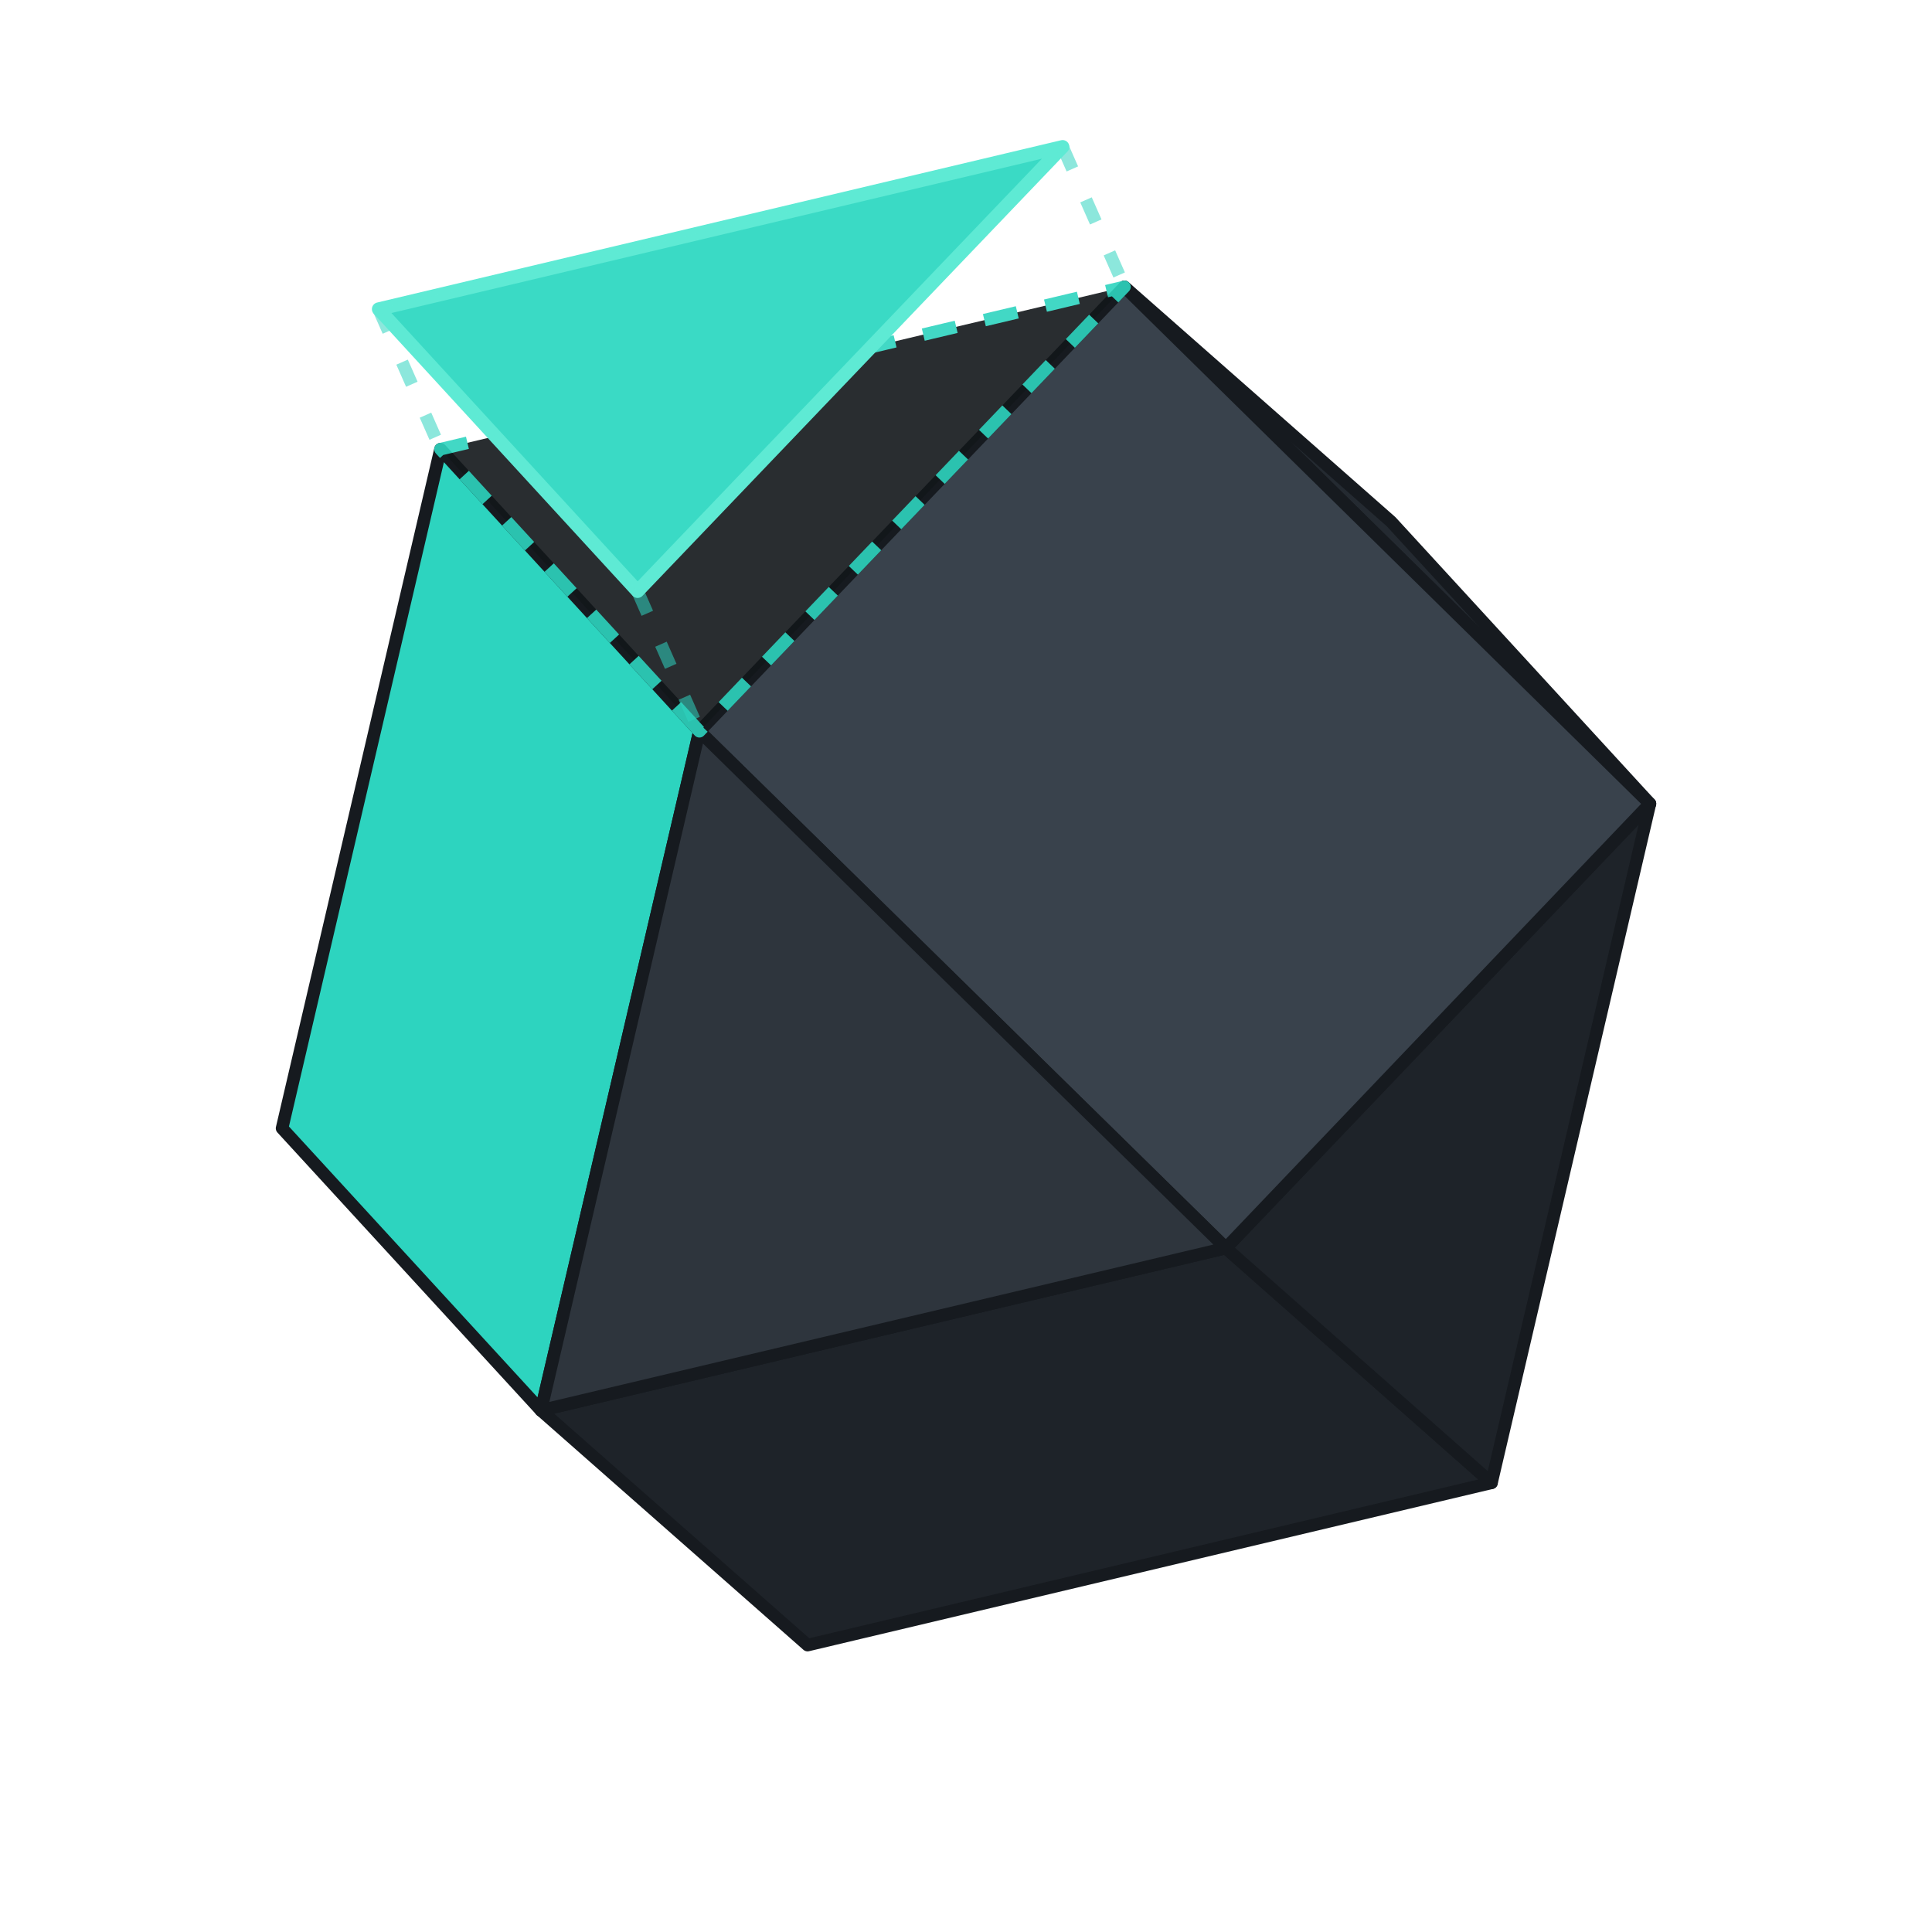
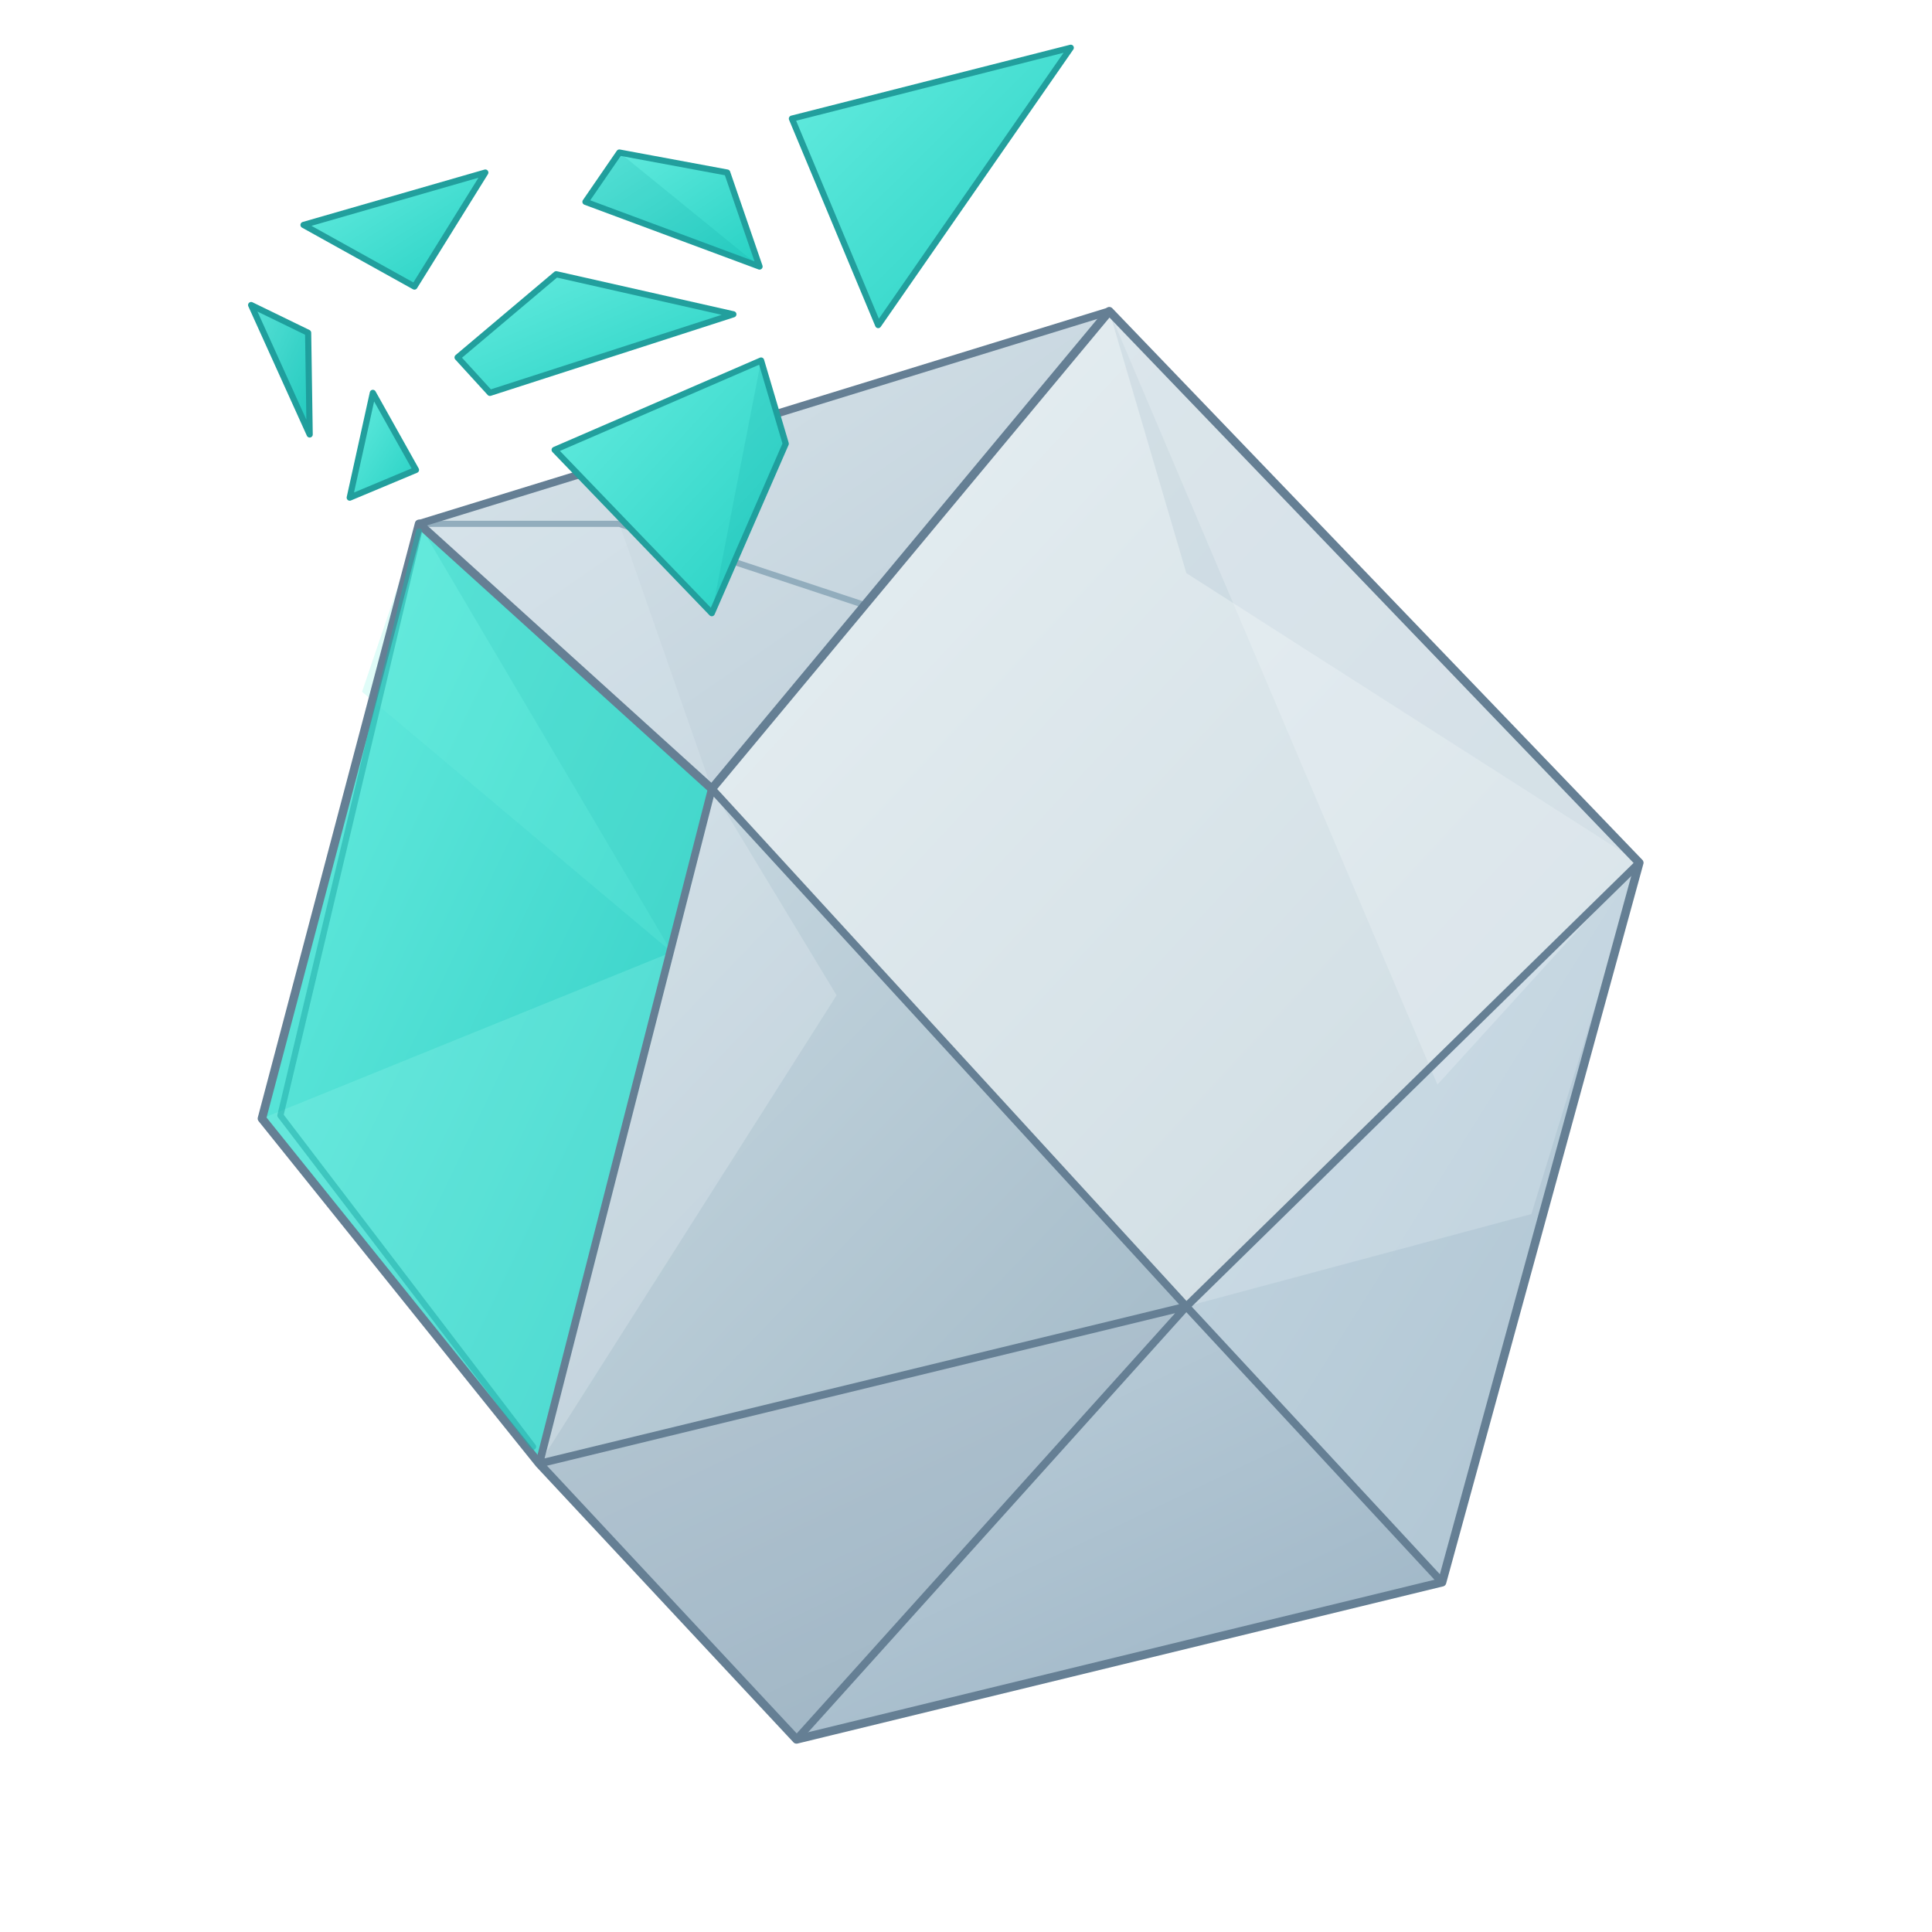
- <svg xmlns="http://www.w3.org/2000/svg" viewBox="0 0 200 200" width="200" height="200" role="img" aria-label="Krisite">
-   <g>
-     <g stroke="#161A1F" stroke-width="1.3" stroke-linejoin="round">
-       <polygon points="116.4,29.7 170.8,83.2 144.0,54.0" fill="#242A31" />
-       <polygon points="56.0,146.0 126.9,129.2 154.4,153.5 83.6,170.3" fill="#1E2329" />
-       <polygon points="29.2,116.8 45.6,46.5 72.4,75.7 56.0,146.0" fill="#2DD4BF" />
-       <polygon points="126.9,129.2 154.4,153.5 170.8,83.2" fill="#1E2329" />
-       <polygon points="126.9,129.2 170.8,83.2 116.4,29.7 72.4,75.7" fill="#39424C" />
-       <polygon points="56.0,146.0 72.4,75.7 126.9,129.2" fill="#2E353D" />
-       <polygon points="72.4,75.7 45.6,46.5 116.4,29.7" fill="#12161A" stroke="#2DD4BF" stroke-width="1.3" stroke-dasharray="3.5 3" opacity="0.9" />
+ <svg xmlns="http://www.w3.org/2000/svg" viewBox="0 0 200 200" width="200" height="200" role="img" aria-labelledby="title desc">
+   <defs>
+     <linearGradient id="front" x1="0" y1="0" x2="1" y2="1">
+       <stop stop-color="#e8f0f3" />
+       <stop offset="1" stop-color="#ccdae1" />
+     </linearGradient>
+     <linearGradient id="rear" x1="0" y1="0" x2="1" y2="1">
+       <stop stop-color="#d9e5eb" />
+       <stop offset="1" stop-color="#bccdd8" />
+     </linearGradient>
+     <linearGradient id="lower" x1="0" y1="0" x2="1" y2="1">
+       <stop stop-color="#cbdbe3" />
+       <stop offset="1" stop-color="#a2b9c7" />
+     </linearGradient>
+     <linearGradient id="right" x1="0" y1="0" x2="1" y2="1">
+       <stop stop-color="#c4d6e1" />
+       <stop offset="1" stop-color="#adc3d1" />
+     </linearGradient>
+     <linearGradient id="bottom" x1="0" y1="0" x2="1" y2="1">
+       <stop stop-color="#c4d5df" />
+       <stop offset="1" stop-color="#9bb3c4" />
+     </linearGradient>
+     <linearGradient id="mint" x1="0" y1="0" x2="1" y2="1">
+       <stop stop-color="#6aeee0" />
+       <stop offset="1" stop-color="#2ccbc3" />
+     </linearGradient>
+     <linearGradient id="shard" x1="0" y1="0" x2="1" y2="1">
+       <stop stop-color="#65ecdf" />
+       <stop offset="1" stop-color="#27d1c4" />
+     </linearGradient>
+   </defs>
+   <g id="original-size-layout" transform="translate(0 0) scale(0.15949)">
+     <g id="symbol" stroke-linejoin="round">
+       <g id="rear-surfaces">
+         <polygon points="272,340 720,202 462,512" fill="url(#rear)" />
+         <polygon points="272,340 402,340 462,512" fill="#dce8ef" opacity="0.32" />
+         <path d="M272 340 L402 340 L562 393" fill="none" stroke="#92adbd" stroke-width="4" stroke-linejoin="round" stroke-linecap="round" />
+         <path d="M272 340 L720 202" fill="none" stroke="#657f94" stroke-width="5" stroke-linejoin="round" stroke-linecap="round" />
+       </g>
+       <g id="body-faces">
+         <polygon points="462,512 720,202 1064,560 770,848" fill="url(#front)" />
+         <polygon points="350,950 462,512 770,848" fill="url(#lower)" />
+         <polygon points="770,848 1064,560 936,1027" fill="url(#right)" />
+         <polygon points="350,950 770,848 936,1027 517,1129" fill="url(#bottom)" />
+         <polygon points="272,340 462,512 350,950 170,726" fill="url(#mint)" />
+       </g>
+       <g id="transmitted-planes">
+         <polygon points="720,202 770,372 1064,560" fill="#afc4d1" opacity="0.30" />
+         <polygon points="720,202 933,704 1064,560" fill="#f4f8fa" opacity="0.27" />
+         <polygon points="462,512 543,646 350,950" fill="#f3f8fa" opacity="0.24" />
+         <polygon points="350,950 770,848 517,1129" fill="#889faf" opacity="0.24" />
+         <polygon points="770,848 1064,560 994,788" fill="#edf5f9" opacity="0.24" />
+         <polygon points="272,340 462,512 436,618" fill="#14b5b0" opacity="0.20" />
+         <polygon points="170,726 436,618 350,950" fill="#90f4e8" opacity="0.28" />
+         <polygon points="272,340 462,512 436,618 235,449" fill="#74f0e1" opacity="0.22" />
+       </g>
+       <g id="body-edges">
+         <path d="M272 340 L170 726 L350 950 L517 1129 L936 1027 L1064 560 L720 202 L462 512 Z" fill="none" stroke="#657f94" stroke-width="5.5" stroke-linejoin="round" stroke-linecap="round" />
+         <path d="M462 512 L350 950 L770 848 L1064 560 M462 512 L770 848 L936 1027 M770 848 L517 1129" fill="none" stroke="#657f94" stroke-width="5" stroke-linejoin="round" stroke-linecap="round" />
+         <path d="M272 345 L182 724 L346 939" fill="none" stroke="#21ada9" stroke-width="4" stroke-linejoin="round" stroke-linecap="round" opacity="0.55" />
+       </g>
+       <g id="fragments" fill="url(#shard)" stroke="#229f9d" stroke-width="4" stroke-linejoin="round">
+         <polygon id="fragment-1" points="514,77 695,31 570,211" />
+         <polygon id="fragment-2" points="197,146 315,112 269,186" />
+         <polygon id="fragment-3" points="402,99 472,112 493,173 380,131" />
+         <polygon id="fragment-4" points="361,178 476,204 318,255 297,232" />
+         <polygon id="fragment-5" points="163,198 200,216 201,282" />
+         <polygon id="fragment-6" points="242,255 270,305 227,323" />
+         <polygon id="fragment-7" points="360,292 494,234 510,288 462,398" />
+       </g>
+       <g id="fragment-tones" fill="#099f9d" opacity="0.16">
+         <polygon points="494,234 510,288 462,398" fill="#099f9d" />
+         <polygon points="402,99 493,173 380,131" fill="#099f9d" />
+         <polygon points="163,198 200,216 201,282" fill="#099f9d" />
+       </g>
    </g>
-     <line x1="66.0" y1="61.2" x2="72.4" y2="75.7" stroke="#2DD4BF" stroke-width="1.3" stroke-dasharray="2.5 3.5" opacity="0.55" />
-     <line x1="39.2" y1="32.0" x2="45.6" y2="46.5" stroke="#2DD4BF" stroke-width="1.3" stroke-dasharray="2.5 3.5" opacity="0.55" />
-     <line x1="110.0" y1="15.2" x2="116.4" y2="29.7" stroke="#2DD4BF" stroke-width="1.3" stroke-dasharray="2.5 3.5" opacity="0.55" />
-     <polygon points="66.0,61.2 39.2,32.0 110.0,15.2" fill="#2DD4BF" stroke="#5EEAD4" stroke-width="1.4" stroke-linejoin="round" />
-     <polygon points="66.0,61.2 39.2,32.0 110.0,15.2" fill="#5EEAD4" opacity="0.28" />
  </g>
</svg>
